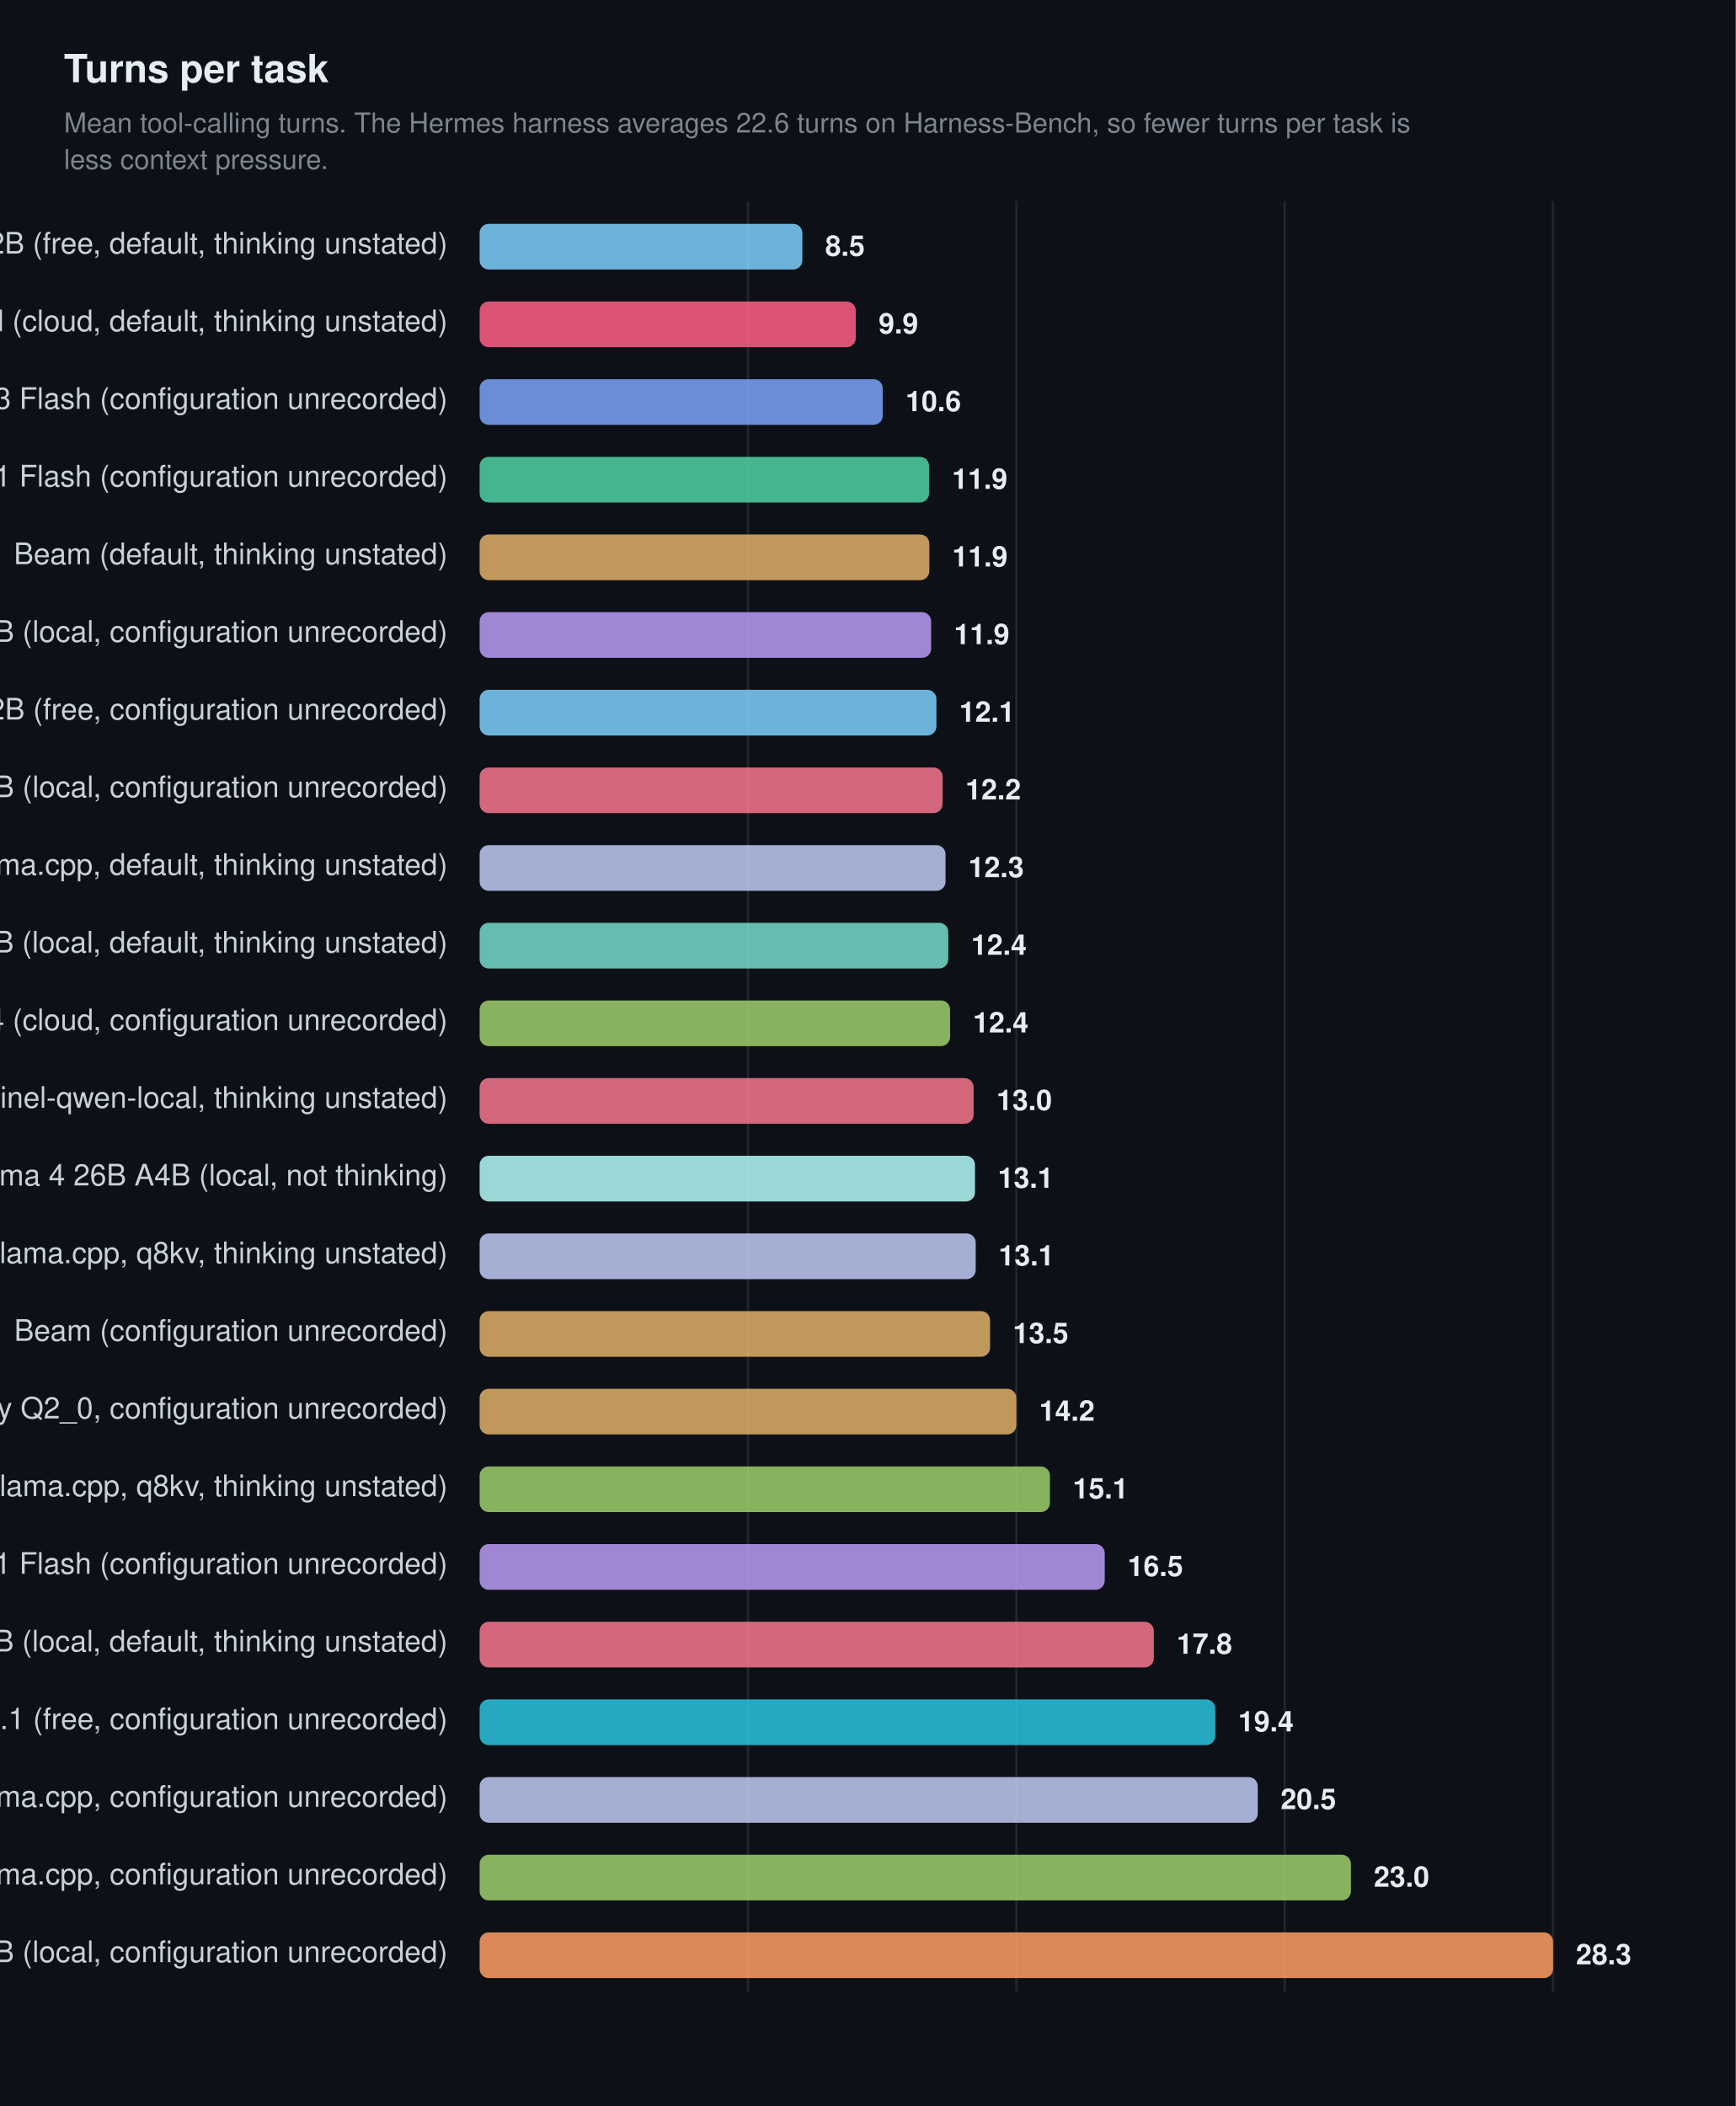
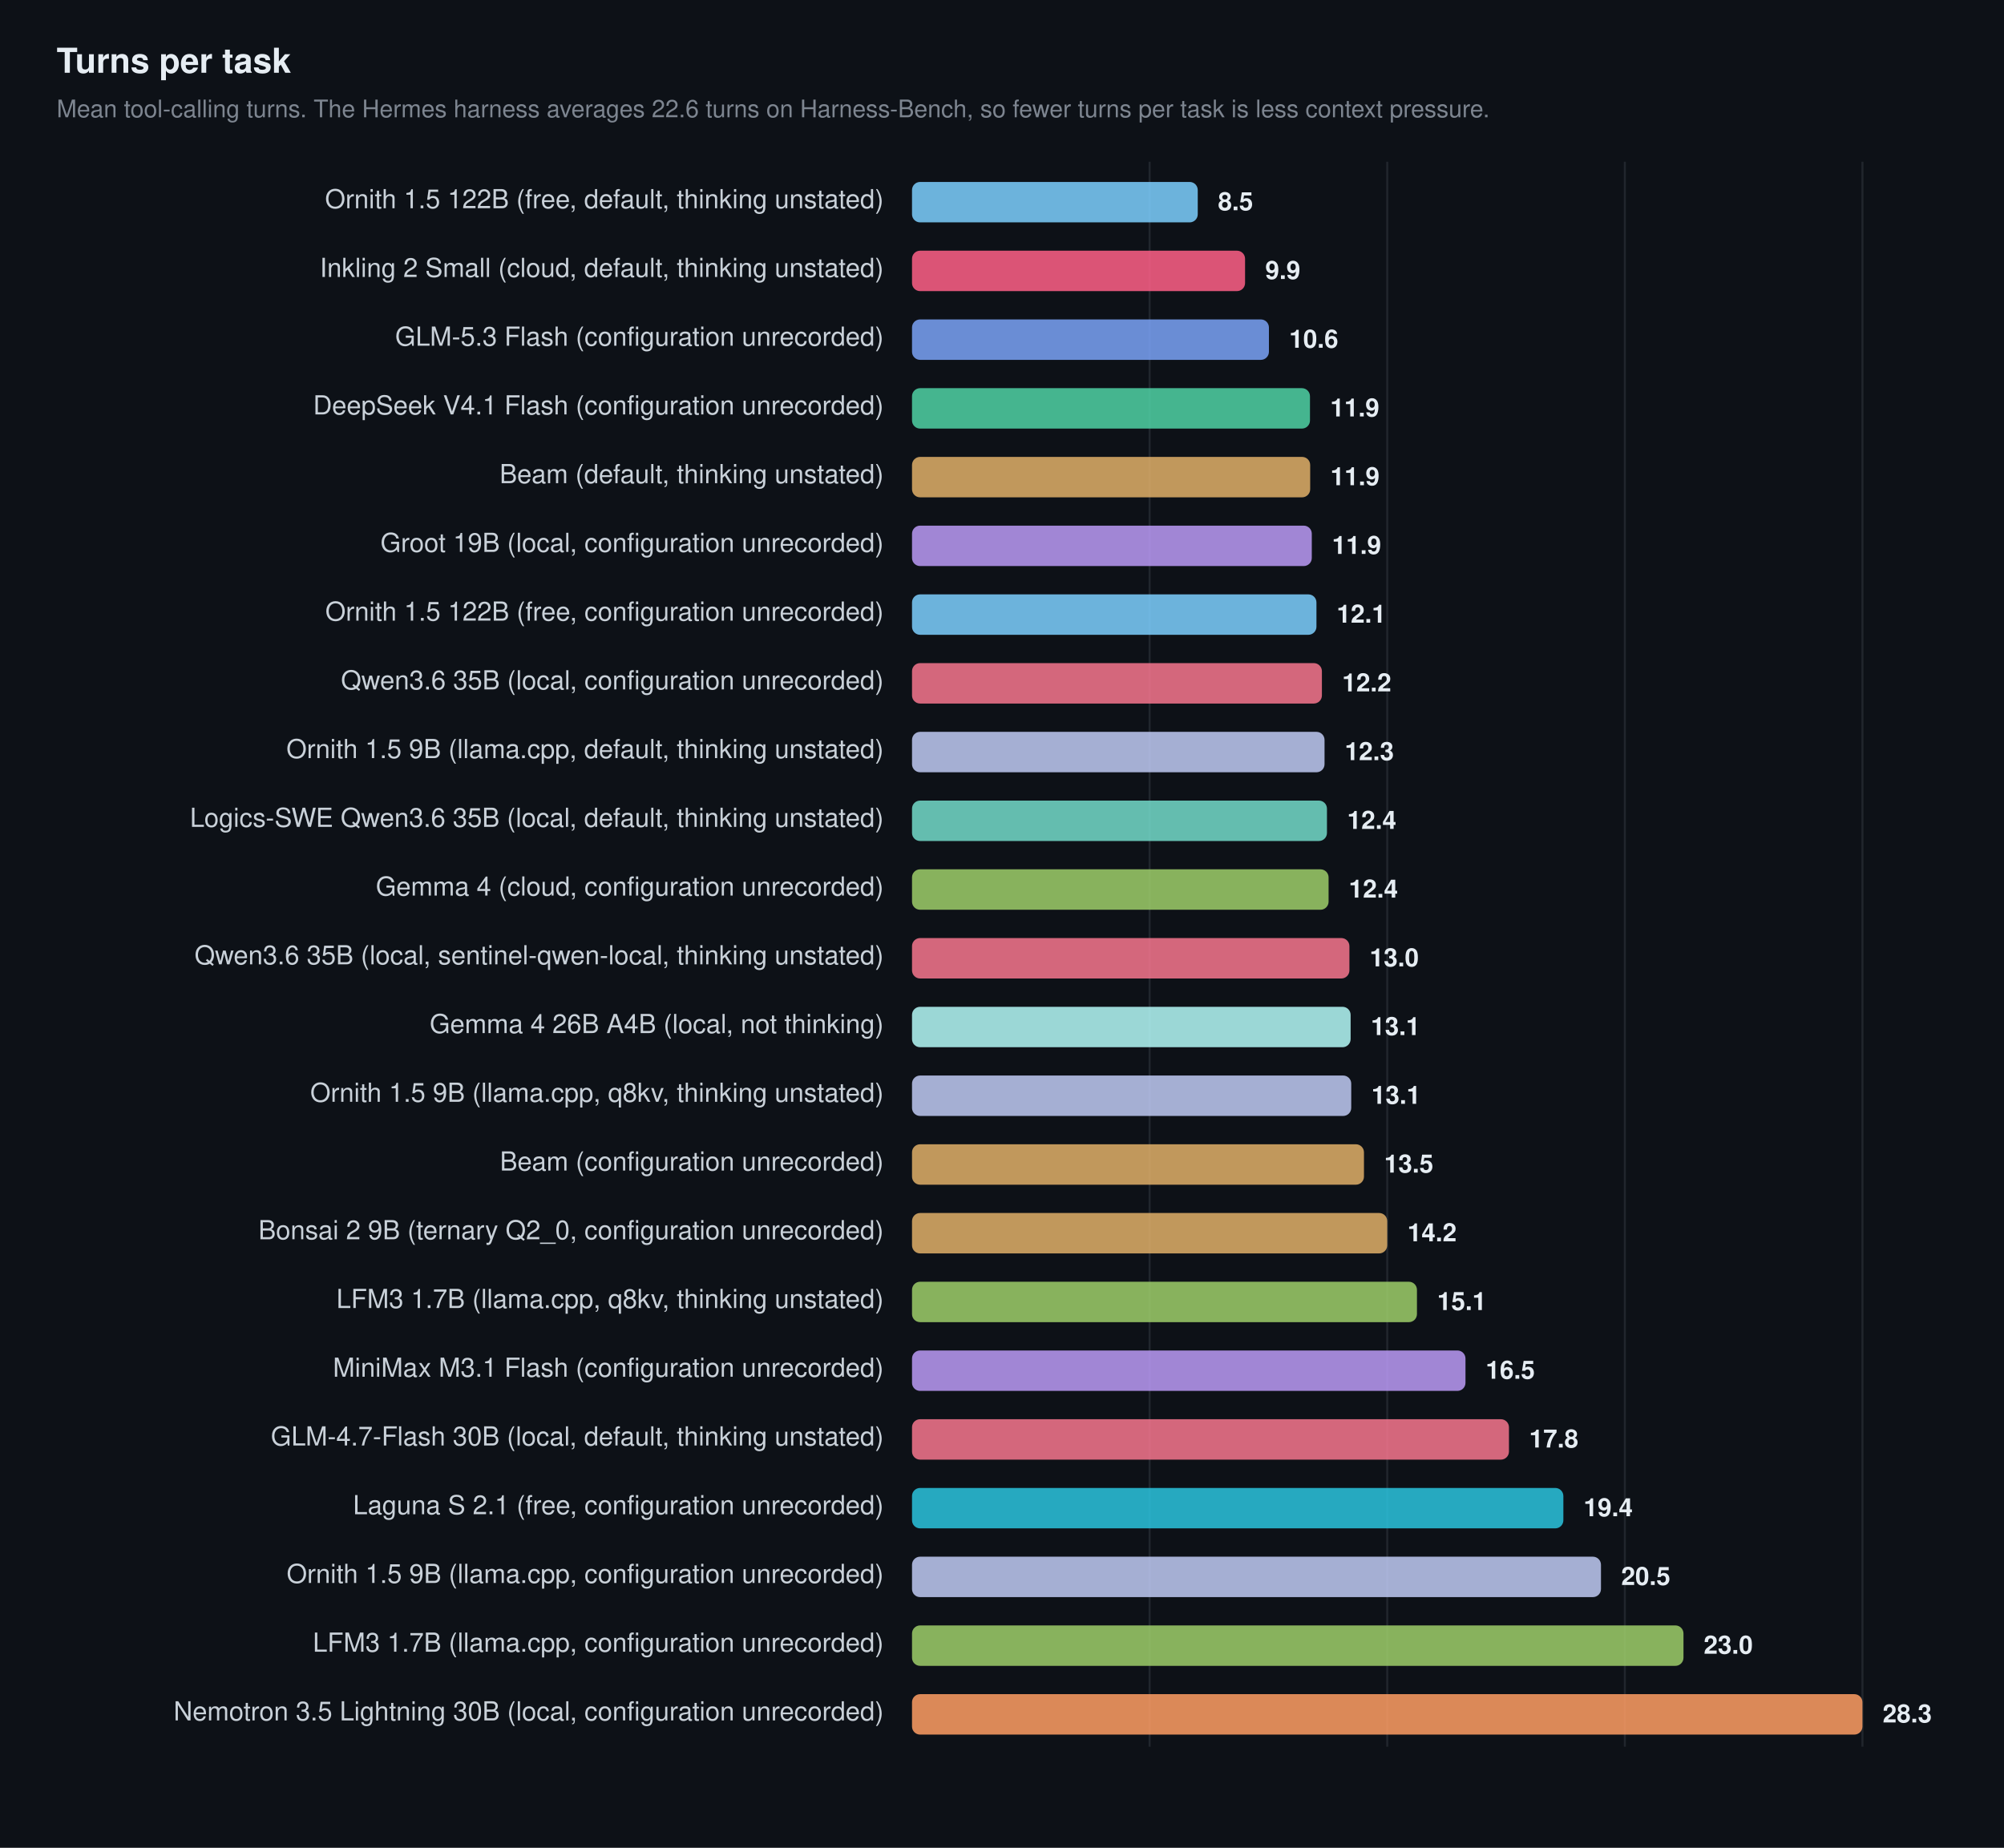
- <svg xmlns="http://www.w3.org/2000/svg" width="760" height="922" viewBox="0 0 760 922" font-family="ui-sans-serif, -apple-system, Segoe UI, Helvetica, Arial, sans-serif">
+ <svg xmlns="http://www.w3.org/2000/svg" width="991" height="914" viewBox="0 0 991 914" font-family="ui-sans-serif, -apple-system, Segoe UI, Helvetica, Arial, sans-serif">
  <rect width="100%" height="100%" fill="#0d1117" />
  <text x="28" y="36" fill="#e6edf3" font-size="17" font-weight="600">Turns per task</text>
-   <text x="28" y="58" fill="#7d8590" font-size="12">Mean tool-calling turns. The Hermes harness averages 22.6 turns on Harness-Bench, so fewer turns per task is</text>
-   <text x="28" y="74" fill="#7d8590" font-size="12">less context pressure.</text>
-   <line x1="327.5" y1="88" x2="327.5" y2="872" stroke="#21262d" stroke-width="1" />
-   <line x1="445.0" y1="88" x2="445.0" y2="872" stroke="#21262d" stroke-width="1" />
-   <line x1="562.5" y1="88" x2="562.5" y2="872" stroke="#21262d" stroke-width="1" />
-   <line x1="680.0" y1="88" x2="680.0" y2="872" stroke="#21262d" stroke-width="1" />
-   <text x="196" y="111" fill="#c9d1d9" font-size="13" text-anchor="end">Ornith 1.5 122B (free, default, thinking unstated)</text>
-   <rect x="210" y="98" width="141.3" height="20" rx="4" fill="#7dcfff" opacity="0.85" />
-   <text x="361.3" y="112" fill="#e6edf3" font-size="12.5" font-weight="600">8.5</text>
-   <text x="196" y="145" fill="#c9d1d9" font-size="13" text-anchor="end">Inkling 2 Small (cloud, default, thinking unstated)</text>
-   <rect x="210" y="132" width="164.7" height="20" rx="4" fill="#ff5f87" opacity="0.85" />
-   <text x="384.7" y="146" fill="#e6edf3" font-size="12.5" font-weight="600">9.9</text>
-   <text x="196" y="179" fill="#c9d1d9" font-size="13" text-anchor="end">GLM-5.3 Flash (configuration unrecorded)</text>
-   <rect x="210" y="166" width="176.5" height="20" rx="4" fill="#7aa2f7" opacity="0.85" />
-   <text x="396.5" y="180" fill="#e6edf3" font-size="12.5" font-weight="600">10.6</text>
-   <text x="196" y="213" fill="#c9d1d9" font-size="13" text-anchor="end">DeepSeek V4.1 Flash (configuration unrecorded)</text>
-   <rect x="210" y="200" width="196.8" height="20" rx="4" fill="#4fd1a5" opacity="0.85" />
-   <text x="416.8" y="214" fill="#e6edf3" font-size="12.5" font-weight="600">11.9</text>
-   <text x="196" y="247" fill="#c9d1d9" font-size="13" text-anchor="end">Beam (default, thinking unstated)</text>
-   <rect x="210" y="234" width="196.9" height="20" rx="4" fill="#e0af68" opacity="0.85" />
-   <text x="416.9" y="248" fill="#e6edf3" font-size="12.5" font-weight="600">11.9</text>
-   <text x="196" y="281" fill="#c9d1d9" font-size="13" text-anchor="end">Groot 19B (local, configuration unrecorded)</text>
-   <rect x="210" y="268" width="197.7" height="20" rx="4" fill="#bb9af7" opacity="0.85" />
-   <text x="417.7" y="282" fill="#e6edf3" font-size="12.5" font-weight="600">11.9</text>
-   <text x="196" y="315" fill="#c9d1d9" font-size="13" text-anchor="end">Ornith 1.5 122B (free, configuration unrecorded)</text>
-   <rect x="210" y="302" width="200.0" height="20" rx="4" fill="#7dcfff" opacity="0.85" />
-   <text x="420.0" y="316" fill="#e6edf3" font-size="12.5" font-weight="600">12.1</text>
-   <text x="196" y="349" fill="#c9d1d9" font-size="13" text-anchor="end">Qwen3.6 35B (local, configuration unrecorded)</text>
-   <rect x="210" y="336" width="202.7" height="20" rx="4" fill="#f7768e" opacity="0.85" />
-   <text x="422.7" y="350" fill="#e6edf3" font-size="12.5" font-weight="600">12.2</text>
-   <text x="196" y="383" fill="#c9d1d9" font-size="13" text-anchor="end">Ornith 1.5 9B (llama.cpp, default, thinking unstated)</text>
-   <rect x="210" y="370" width="204.0" height="20" rx="4" fill="#c0caf5" opacity="0.85" />
-   <text x="424.0" y="384" fill="#e6edf3" font-size="12.5" font-weight="600">12.3</text>
-   <text x="196" y="417" fill="#c9d1d9" font-size="13" text-anchor="end">Logics-SWE Qwen3.6 35B (local, default, thinking unstated)</text>
-   <rect x="210" y="404" width="205.2" height="20" rx="4" fill="#73daca" opacity="0.85" />
-   <text x="425.2" y="418" fill="#e6edf3" font-size="12.5" font-weight="600">12.4</text>
-   <text x="196" y="451" fill="#c9d1d9" font-size="13" text-anchor="end">Gemma 4 (cloud, configuration unrecorded)</text>
-   <rect x="210" y="438" width="206.0" height="20" rx="4" fill="#9ece6a" opacity="0.85" />
-   <text x="426.0" y="452" fill="#e6edf3" font-size="12.5" font-weight="600">12.4</text>
-   <text x="196" y="485" fill="#c9d1d9" font-size="13" text-anchor="end">Qwen3.6 35B (local, sentinel-qwen-local, thinking unstated)</text>
-   <rect x="210" y="472" width="216.3" height="20" rx="4" fill="#f7768e" opacity="0.85" />
-   <text x="436.3" y="486" fill="#e6edf3" font-size="12.5" font-weight="600">13.0</text>
-   <text x="196" y="519" fill="#c9d1d9" font-size="13" text-anchor="end">Gemma 4 26B A4B (local, not thinking)</text>
-   <rect x="210" y="506" width="216.9" height="20" rx="4" fill="#b4f9f8" opacity="0.85" />
-   <text x="436.9" y="520" fill="#e6edf3" font-size="12.5" font-weight="600">13.1</text>
-   <text x="196" y="553" fill="#c9d1d9" font-size="13" text-anchor="end">Ornith 1.5 9B (llama.cpp, q8kv, thinking unstated)</text>
-   <rect x="210" y="540" width="217.2" height="20" rx="4" fill="#c0caf5" opacity="0.85" />
-   <text x="437.2" y="554" fill="#e6edf3" font-size="12.5" font-weight="600">13.1</text>
-   <text x="196" y="587" fill="#c9d1d9" font-size="13" text-anchor="end">Beam (configuration unrecorded)</text>
-   <rect x="210" y="574" width="223.5" height="20" rx="4" fill="#e0af68" opacity="0.85" />
-   <text x="443.5" y="588" fill="#e6edf3" font-size="12.5" font-weight="600">13.5</text>
-   <text x="196" y="621" fill="#c9d1d9" font-size="13" text-anchor="end">Bonsai 2 9B (ternary Q2_0, configuration unrecorded)</text>
-   <rect x="210" y="608" width="235.0" height="20" rx="4" fill="#e0af68" opacity="0.85" />
-   <text x="455.0" y="622" fill="#e6edf3" font-size="12.5" font-weight="600">14.2</text>
-   <text x="196" y="655" fill="#c9d1d9" font-size="13" text-anchor="end">LFM3 1.7B (llama.cpp, q8kv, thinking unstated)</text>
-   <rect x="210" y="642" width="249.7" height="20" rx="4" fill="#9ece6a" opacity="0.85" />
-   <text x="469.7" y="656" fill="#e6edf3" font-size="12.5" font-weight="600">15.1</text>
-   <text x="196" y="689" fill="#c9d1d9" font-size="13" text-anchor="end">MiniMax M3.1 Flash (configuration unrecorded)</text>
-   <rect x="210" y="676" width="273.7" height="20" rx="4" fill="#bb9af7" opacity="0.85" />
-   <text x="493.7" y="690" fill="#e6edf3" font-size="12.5" font-weight="600">16.5</text>
-   <text x="196" y="723" fill="#c9d1d9" font-size="13" text-anchor="end">GLM-4.7-Flash 30B (local, default, thinking unstated)</text>
-   <rect x="210" y="710" width="295.2" height="20" rx="4" fill="#f7768e" opacity="0.85" />
-   <text x="515.2" y="724" fill="#e6edf3" font-size="12.5" font-weight="600">17.8</text>
-   <text x="196" y="757" fill="#c9d1d9" font-size="13" text-anchor="end">Laguna S 2.1 (free, configuration unrecorded)</text>
-   <rect x="210" y="744" width="322.1" height="20" rx="4" fill="#2ac3de" opacity="0.85" />
-   <text x="542.1" y="758" fill="#e6edf3" font-size="12.5" font-weight="600">19.4</text>
-   <text x="196" y="791" fill="#c9d1d9" font-size="13" text-anchor="end">Ornith 1.5 9B (llama.cpp, configuration unrecorded)</text>
-   <rect x="210" y="778" width="340.7" height="20" rx="4" fill="#c0caf5" opacity="0.85" />
-   <text x="560.7" y="792" fill="#e6edf3" font-size="12.5" font-weight="600">20.5</text>
-   <text x="196" y="825" fill="#c9d1d9" font-size="13" text-anchor="end">LFM3 1.7B (llama.cpp, configuration unrecorded)</text>
-   <rect x="210" y="812" width="381.5" height="20" rx="4" fill="#9ece6a" opacity="0.85" />
-   <text x="601.5" y="826" fill="#e6edf3" font-size="12.5" font-weight="600">23.0</text>
-   <text x="196" y="859" fill="#c9d1d9" font-size="13" text-anchor="end">Nemotron 3.5 Lightning 30B (local, configuration unrecorded)</text>
-   <rect x="210" y="846" width="470.0" height="20" rx="4" fill="#ff9e64" opacity="0.85" />
-   <text x="690.0" y="860" fill="#e6edf3" font-size="12.5" font-weight="600">28.3</text>
+   <text x="28" y="58" fill="#7d8590" font-size="12">Mean tool-calling turns. The Hermes harness averages 22.6 turns on Harness-Bench, so fewer turns per task is less context pressure.</text>
+   <line x1="568.5" y1="80" x2="568.5" y2="864" stroke="#21262d" stroke-width="1" />
+   <line x1="686.0" y1="80" x2="686.0" y2="864" stroke="#21262d" stroke-width="1" />
+   <line x1="803.5" y1="80" x2="803.5" y2="864" stroke="#21262d" stroke-width="1" />
+   <line x1="921.0" y1="80" x2="921.0" y2="864" stroke="#21262d" stroke-width="1" />
+   <text x="437" y="103" fill="#c9d1d9" font-size="13" text-anchor="end">Ornith 1.5 122B (free, default, thinking unstated)</text>
+   <rect x="451" y="90" width="141.3" height="20" rx="4" fill="#7dcfff" opacity="0.85" />
+   <text x="602.3" y="104" fill="#e6edf3" font-size="12.5" font-weight="600">8.5</text>
+   <text x="437" y="137" fill="#c9d1d9" font-size="13" text-anchor="end">Inkling 2 Small (cloud, default, thinking unstated)</text>
+   <rect x="451" y="124" width="164.7" height="20" rx="4" fill="#ff5f87" opacity="0.85" />
+   <text x="625.7" y="138" fill="#e6edf3" font-size="12.5" font-weight="600">9.9</text>
+   <text x="437" y="171" fill="#c9d1d9" font-size="13" text-anchor="end">GLM-5.3 Flash (configuration unrecorded)</text>
+   <rect x="451" y="158" width="176.5" height="20" rx="4" fill="#7aa2f7" opacity="0.85" />
+   <text x="637.5" y="172" fill="#e6edf3" font-size="12.5" font-weight="600">10.6</text>
+   <text x="437" y="205" fill="#c9d1d9" font-size="13" text-anchor="end">DeepSeek V4.1 Flash (configuration unrecorded)</text>
+   <rect x="451" y="192" width="196.8" height="20" rx="4" fill="#4fd1a5" opacity="0.85" />
+   <text x="657.8" y="206" fill="#e6edf3" font-size="12.5" font-weight="600">11.9</text>
+   <text x="437" y="239" fill="#c9d1d9" font-size="13" text-anchor="end">Beam (default, thinking unstated)</text>
+   <rect x="451" y="226" width="196.9" height="20" rx="4" fill="#e0af68" opacity="0.85" />
+   <text x="657.9" y="240" fill="#e6edf3" font-size="12.5" font-weight="600">11.9</text>
+   <text x="437" y="273" fill="#c9d1d9" font-size="13" text-anchor="end">Groot 19B (local, configuration unrecorded)</text>
+   <rect x="451" y="260" width="197.7" height="20" rx="4" fill="#bb9af7" opacity="0.85" />
+   <text x="658.7" y="274" fill="#e6edf3" font-size="12.5" font-weight="600">11.9</text>
+   <text x="437" y="307" fill="#c9d1d9" font-size="13" text-anchor="end">Ornith 1.5 122B (free, configuration unrecorded)</text>
+   <rect x="451" y="294" width="200.0" height="20" rx="4" fill="#7dcfff" opacity="0.85" />
+   <text x="661.0" y="308" fill="#e6edf3" font-size="12.5" font-weight="600">12.1</text>
+   <text x="437" y="341" fill="#c9d1d9" font-size="13" text-anchor="end">Qwen3.6 35B (local, configuration unrecorded)</text>
+   <rect x="451" y="328" width="202.7" height="20" rx="4" fill="#f7768e" opacity="0.85" />
+   <text x="663.7" y="342" fill="#e6edf3" font-size="12.5" font-weight="600">12.2</text>
+   <text x="437" y="375" fill="#c9d1d9" font-size="13" text-anchor="end">Ornith 1.5 9B (llama.cpp, default, thinking unstated)</text>
+   <rect x="451" y="362" width="204.0" height="20" rx="4" fill="#c0caf5" opacity="0.85" />
+   <text x="665.0" y="376" fill="#e6edf3" font-size="12.5" font-weight="600">12.3</text>
+   <text x="437" y="409" fill="#c9d1d9" font-size="13" text-anchor="end">Logics-SWE Qwen3.6 35B (local, default, thinking unstated)</text>
+   <rect x="451" y="396" width="205.2" height="20" rx="4" fill="#73daca" opacity="0.85" />
+   <text x="666.2" y="410" fill="#e6edf3" font-size="12.5" font-weight="600">12.4</text>
+   <text x="437" y="443" fill="#c9d1d9" font-size="13" text-anchor="end">Gemma 4 (cloud, configuration unrecorded)</text>
+   <rect x="451" y="430" width="206.0" height="20" rx="4" fill="#9ece6a" opacity="0.85" />
+   <text x="667.0" y="444" fill="#e6edf3" font-size="12.5" font-weight="600">12.4</text>
+   <text x="437" y="477" fill="#c9d1d9" font-size="13" text-anchor="end">Qwen3.6 35B (local, sentinel-qwen-local, thinking unstated)</text>
+   <rect x="451" y="464" width="216.3" height="20" rx="4" fill="#f7768e" opacity="0.85" />
+   <text x="677.3" y="478" fill="#e6edf3" font-size="12.5" font-weight="600">13.0</text>
+   <text x="437" y="511" fill="#c9d1d9" font-size="13" text-anchor="end">Gemma 4 26B A4B (local, not thinking)</text>
+   <rect x="451" y="498" width="216.9" height="20" rx="4" fill="#b4f9f8" opacity="0.85" />
+   <text x="677.9" y="512" fill="#e6edf3" font-size="12.5" font-weight="600">13.1</text>
+   <text x="437" y="545" fill="#c9d1d9" font-size="13" text-anchor="end">Ornith 1.5 9B (llama.cpp, q8kv, thinking unstated)</text>
+   <rect x="451" y="532" width="217.2" height="20" rx="4" fill="#c0caf5" opacity="0.85" />
+   <text x="678.2" y="546" fill="#e6edf3" font-size="12.5" font-weight="600">13.1</text>
+   <text x="437" y="579" fill="#c9d1d9" font-size="13" text-anchor="end">Beam (configuration unrecorded)</text>
+   <rect x="451" y="566" width="223.5" height="20" rx="4" fill="#e0af68" opacity="0.85" />
+   <text x="684.5" y="580" fill="#e6edf3" font-size="12.5" font-weight="600">13.5</text>
+   <text x="437" y="613" fill="#c9d1d9" font-size="13" text-anchor="end">Bonsai 2 9B (ternary Q2_0, configuration unrecorded)</text>
+   <rect x="451" y="600" width="235.0" height="20" rx="4" fill="#e0af68" opacity="0.85" />
+   <text x="696.0" y="614" fill="#e6edf3" font-size="12.5" font-weight="600">14.2</text>
+   <text x="437" y="647" fill="#c9d1d9" font-size="13" text-anchor="end">LFM3 1.7B (llama.cpp, q8kv, thinking unstated)</text>
+   <rect x="451" y="634" width="249.7" height="20" rx="4" fill="#9ece6a" opacity="0.85" />
+   <text x="710.7" y="648" fill="#e6edf3" font-size="12.5" font-weight="600">15.1</text>
+   <text x="437" y="681" fill="#c9d1d9" font-size="13" text-anchor="end">MiniMax M3.1 Flash (configuration unrecorded)</text>
+   <rect x="451" y="668" width="273.7" height="20" rx="4" fill="#bb9af7" opacity="0.85" />
+   <text x="734.7" y="682" fill="#e6edf3" font-size="12.5" font-weight="600">16.5</text>
+   <text x="437" y="715" fill="#c9d1d9" font-size="13" text-anchor="end">GLM-4.7-Flash 30B (local, default, thinking unstated)</text>
+   <rect x="451" y="702" width="295.2" height="20" rx="4" fill="#f7768e" opacity="0.85" />
+   <text x="756.2" y="716" fill="#e6edf3" font-size="12.5" font-weight="600">17.8</text>
+   <text x="437" y="749" fill="#c9d1d9" font-size="13" text-anchor="end">Laguna S 2.1 (free, configuration unrecorded)</text>
+   <rect x="451" y="736" width="322.1" height="20" rx="4" fill="#2ac3de" opacity="0.85" />
+   <text x="783.1" y="750" fill="#e6edf3" font-size="12.5" font-weight="600">19.4</text>
+   <text x="437" y="783" fill="#c9d1d9" font-size="13" text-anchor="end">Ornith 1.5 9B (llama.cpp, configuration unrecorded)</text>
+   <rect x="451" y="770" width="340.7" height="20" rx="4" fill="#c0caf5" opacity="0.85" />
+   <text x="801.7" y="784" fill="#e6edf3" font-size="12.5" font-weight="600">20.5</text>
+   <text x="437" y="817" fill="#c9d1d9" font-size="13" text-anchor="end">LFM3 1.7B (llama.cpp, configuration unrecorded)</text>
+   <rect x="451" y="804" width="381.5" height="20" rx="4" fill="#9ece6a" opacity="0.85" />
+   <text x="842.5" y="818" fill="#e6edf3" font-size="12.5" font-weight="600">23.0</text>
+   <text x="437" y="851" fill="#c9d1d9" font-size="13" text-anchor="end">Nemotron 3.5 Lightning 30B (local, configuration unrecorded)</text>
+   <rect x="451" y="838" width="470.0" height="20" rx="4" fill="#ff9e64" opacity="0.85" />
+   <text x="931.0" y="852" fill="#e6edf3" font-size="12.5" font-weight="600">28.3</text>
</svg>
